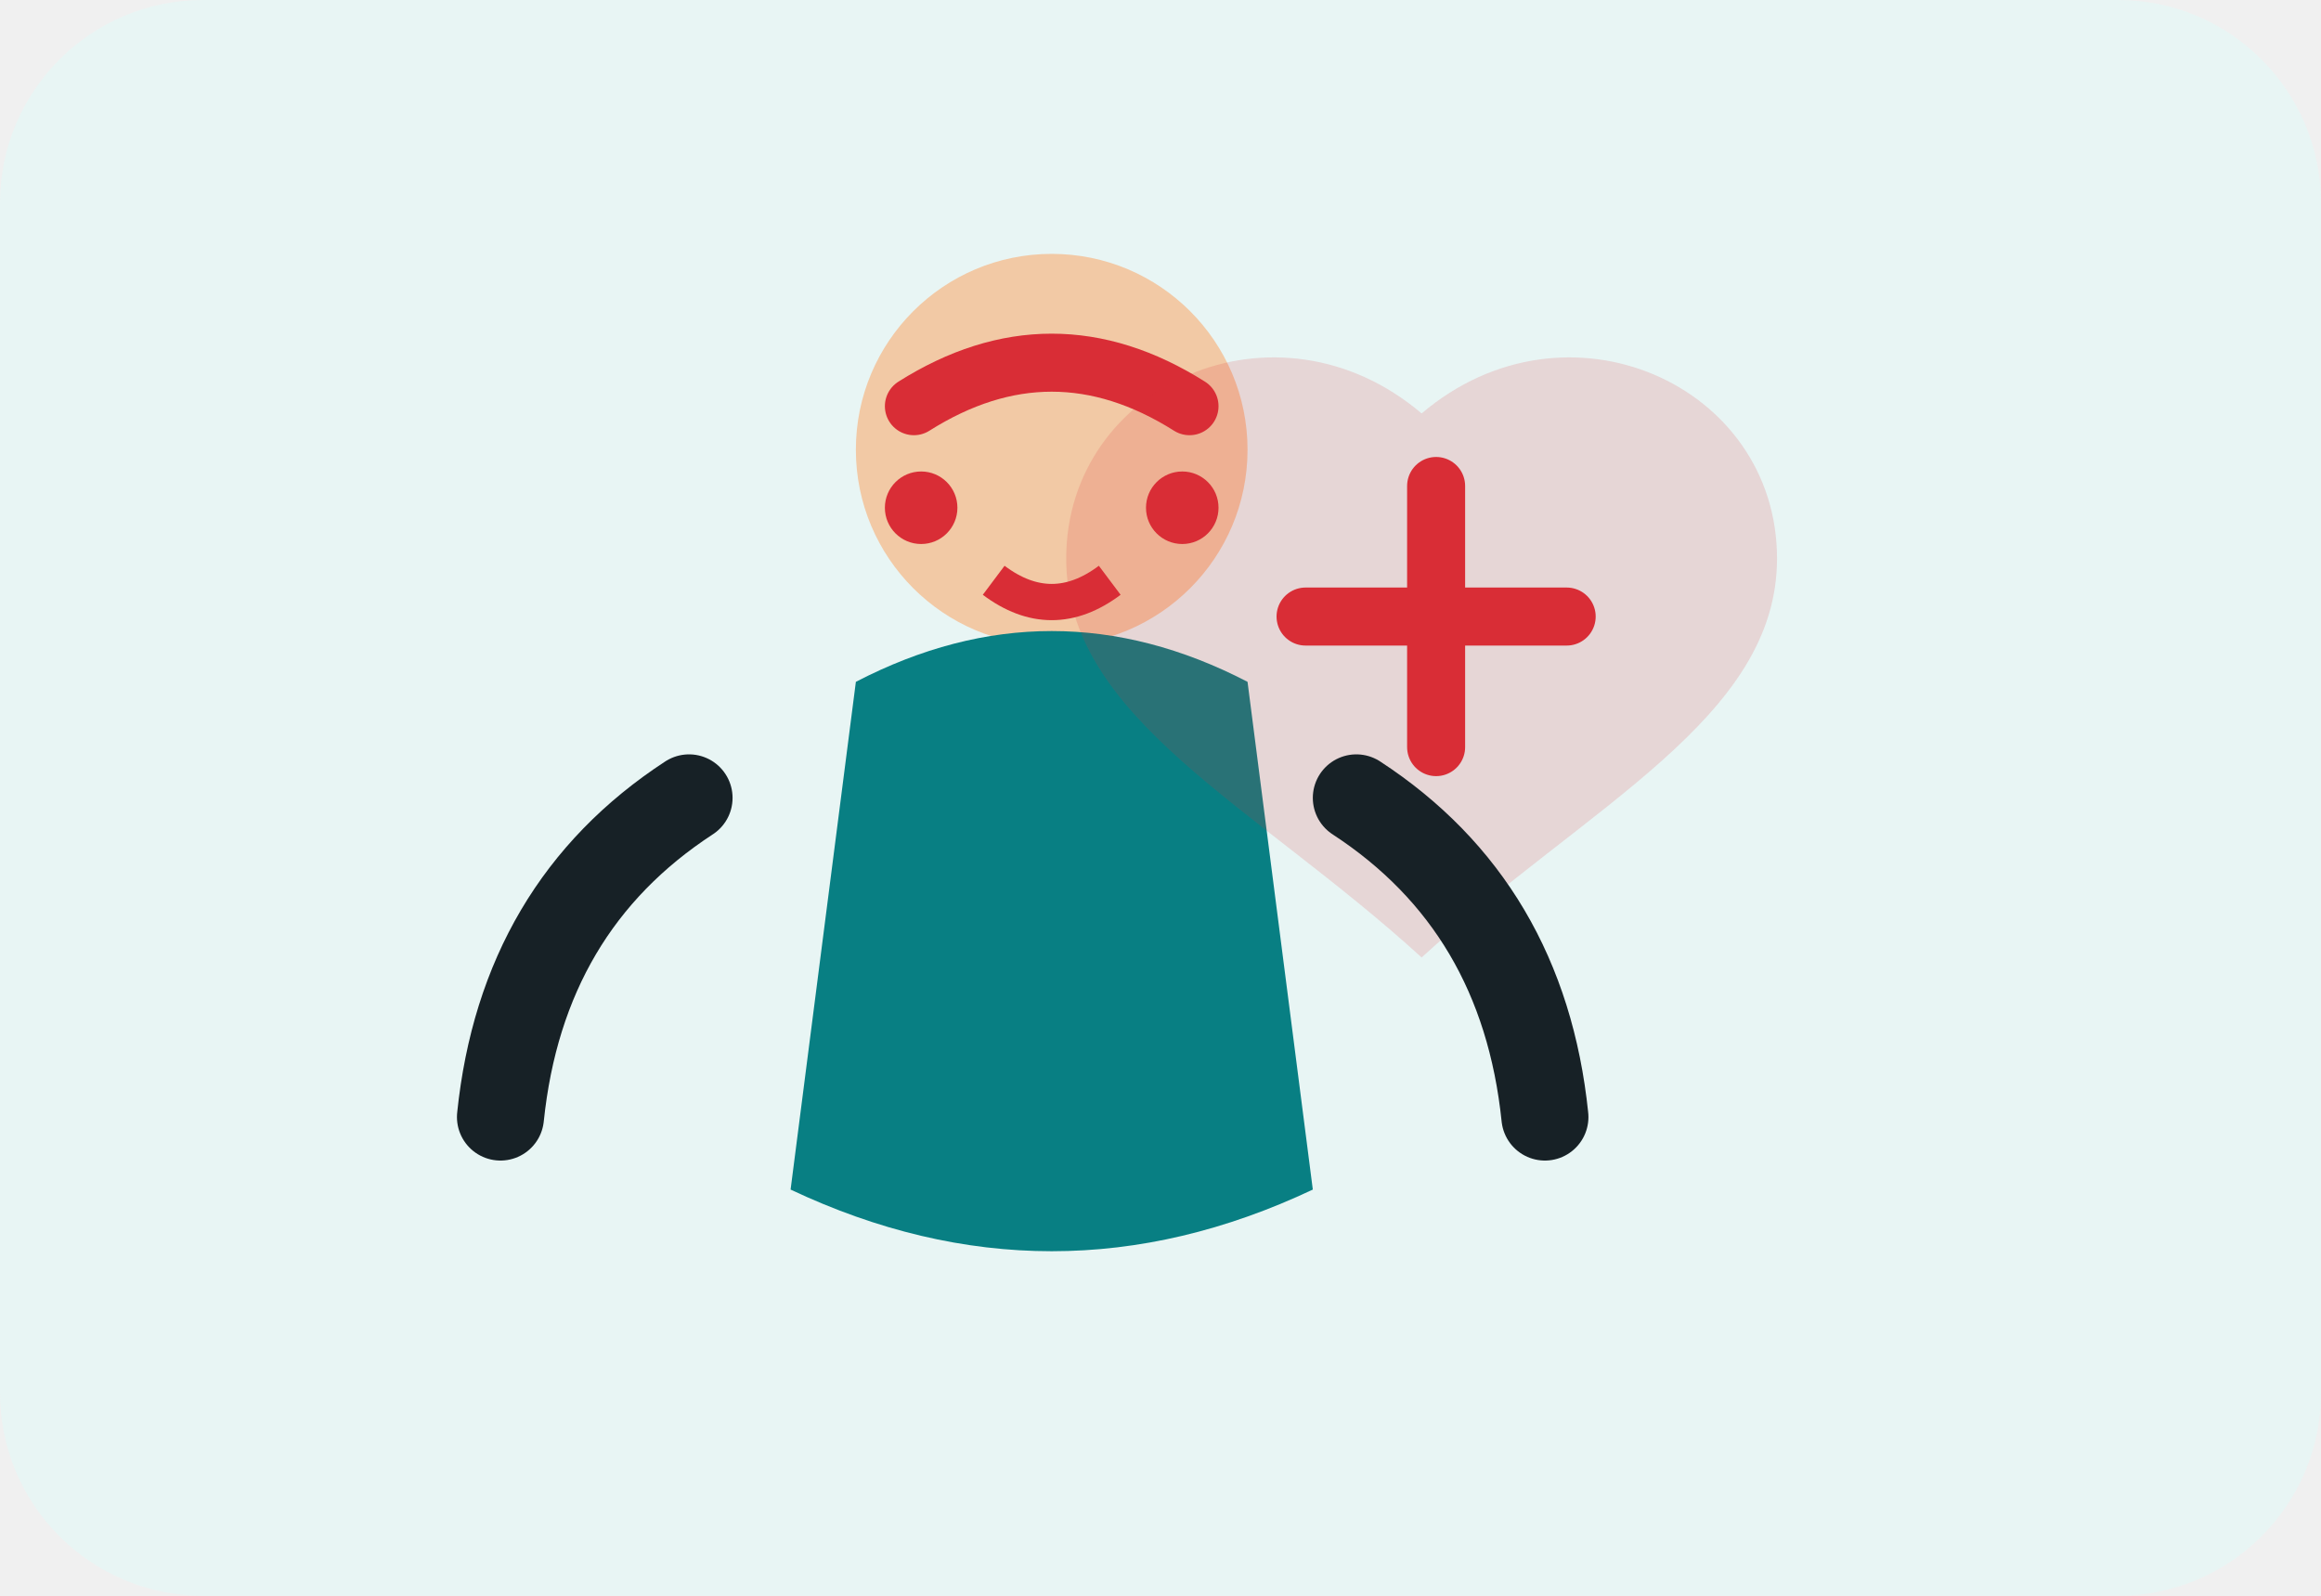
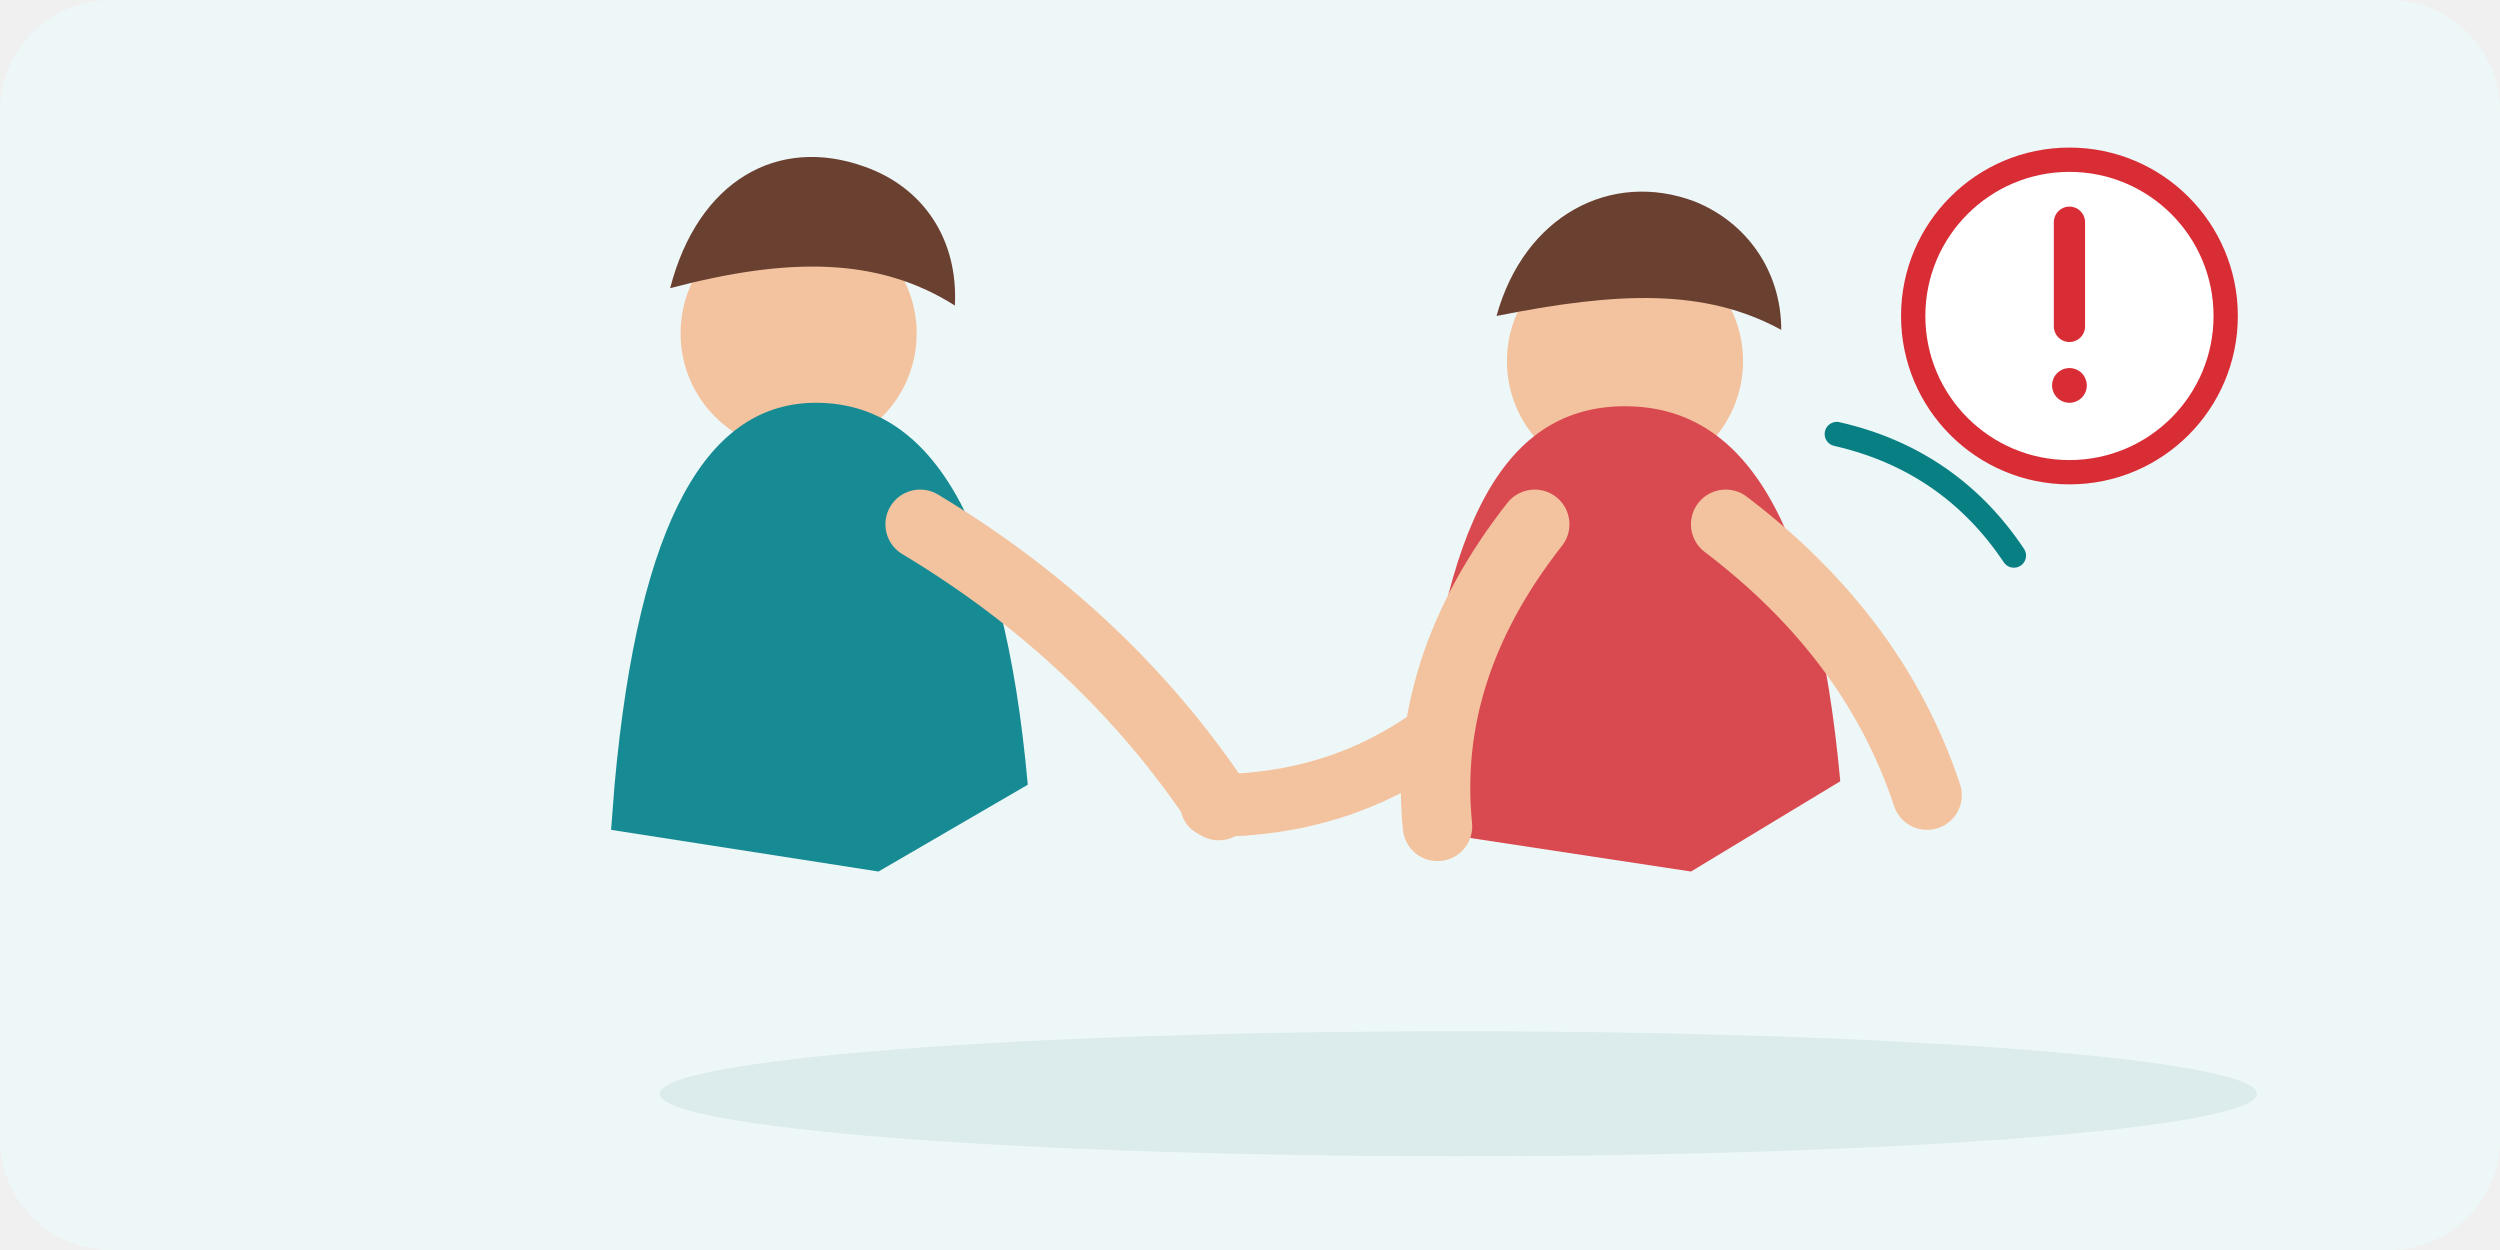
- <svg xmlns="http://www.w3.org/2000/svg" viewBox="0 0 320 220">
-   <rect width="320" height="220" rx="28" fill="#E8F5F4" />
-   <circle cx="145" cy="62" r="27" fill="#F2C9A5" />
-   <path d="M118 94 Q145 80 172 94 L181 164 Q145 181 109 164Z" fill="#087F83" />
-   <path d="M126 56 Q145 44 164 56" fill="none" stroke="#D92D36" stroke-width="8" stroke-linecap="round" />
-   <circle cx="127" cy="70" r="5" fill="#D92D36" />
-   <circle cx="163" cy="70" r="5" fill="#D92D36" />
-   <path d="M137 80 Q145 86 153 80" fill="none" stroke="#D92D36" stroke-width="5" />
-   <path d="M196 57 C216 40 245 53 245 77 C245 99 219 111 196 132 C173 111 147 99 147 77 C147 53 176 40 196 57Z" fill="#D92D36" opacity=".16" />
-   <path d="M198 67 v36 M180 85 h36" stroke="#D92D36" stroke-width="8" stroke-linecap="round" />
-   <path d="M95 110 Q72 125 69 154 M187 110 Q210 125 213 154" stroke="#172126" stroke-width="12" stroke-linecap="round" fill="none" />
+ <svg xmlns="http://www.w3.org/2000/svg" viewBox="0 0 720 360">
+   <rect width="720" height="360" rx="32" fill="#EEF7F7" />
+   <ellipse cx="420" cy="315" rx="230" ry="18" fill="#DCEBEC" />
+   <circle cx="468" cy="104" r="34" fill="#F3C39F" />
+   <path d="M431 91c8-29 33-42 57-33 15 6 25 20 25 37-22-12-47-11-82-4z" fill="#6A4031" />
+   <path d="M409 225c6-76 25-108 59-108 34 0 55 32 62 108l-43 26-79-12z" fill="#D94A50" />
+   <path d="M442 151c-22 28-31 57-28 87M497 151c29 22 48 48 58 78" fill="none" stroke="#F3C39F" stroke-width="20" stroke-linecap="round" />
+   <circle cx="230" cy="96" r="34" fill="#F3C39F" />
+   <path d="M193 83c8-31 31-44 56-35 17 6 27 21 26 40-22-14-48-14-82-5z" fill="#6A4031" />
+   <path d="M177 226c7-77 27-110 58-110 32 0 54 32 61 110l-43 25-77-12z" fill="#168B94" />
+   <path d="M265 151c35 21 64 48 86 81" fill="none" stroke="#F3C39F" stroke-width="20" stroke-linecap="round" />
+   <path d="M349 232c25 0 46-7 64-20" fill="none" stroke="#F3C39F" stroke-width="18" stroke-linecap="round" />
+   <circle cx="596" cy="91" r="45" fill="#fff" stroke="#D92D36" stroke-width="7" />
+   <path d="M596 64v30" stroke="#D92D36" stroke-width="9" stroke-linecap="round" />
+   <circle cx="596" cy="111" r="5" fill="#D92D36" />
+   <path d="M529 125c22 5 39 17 51 35" fill="none" stroke="#087F83" stroke-width="7" stroke-linecap="round" />
</svg>
